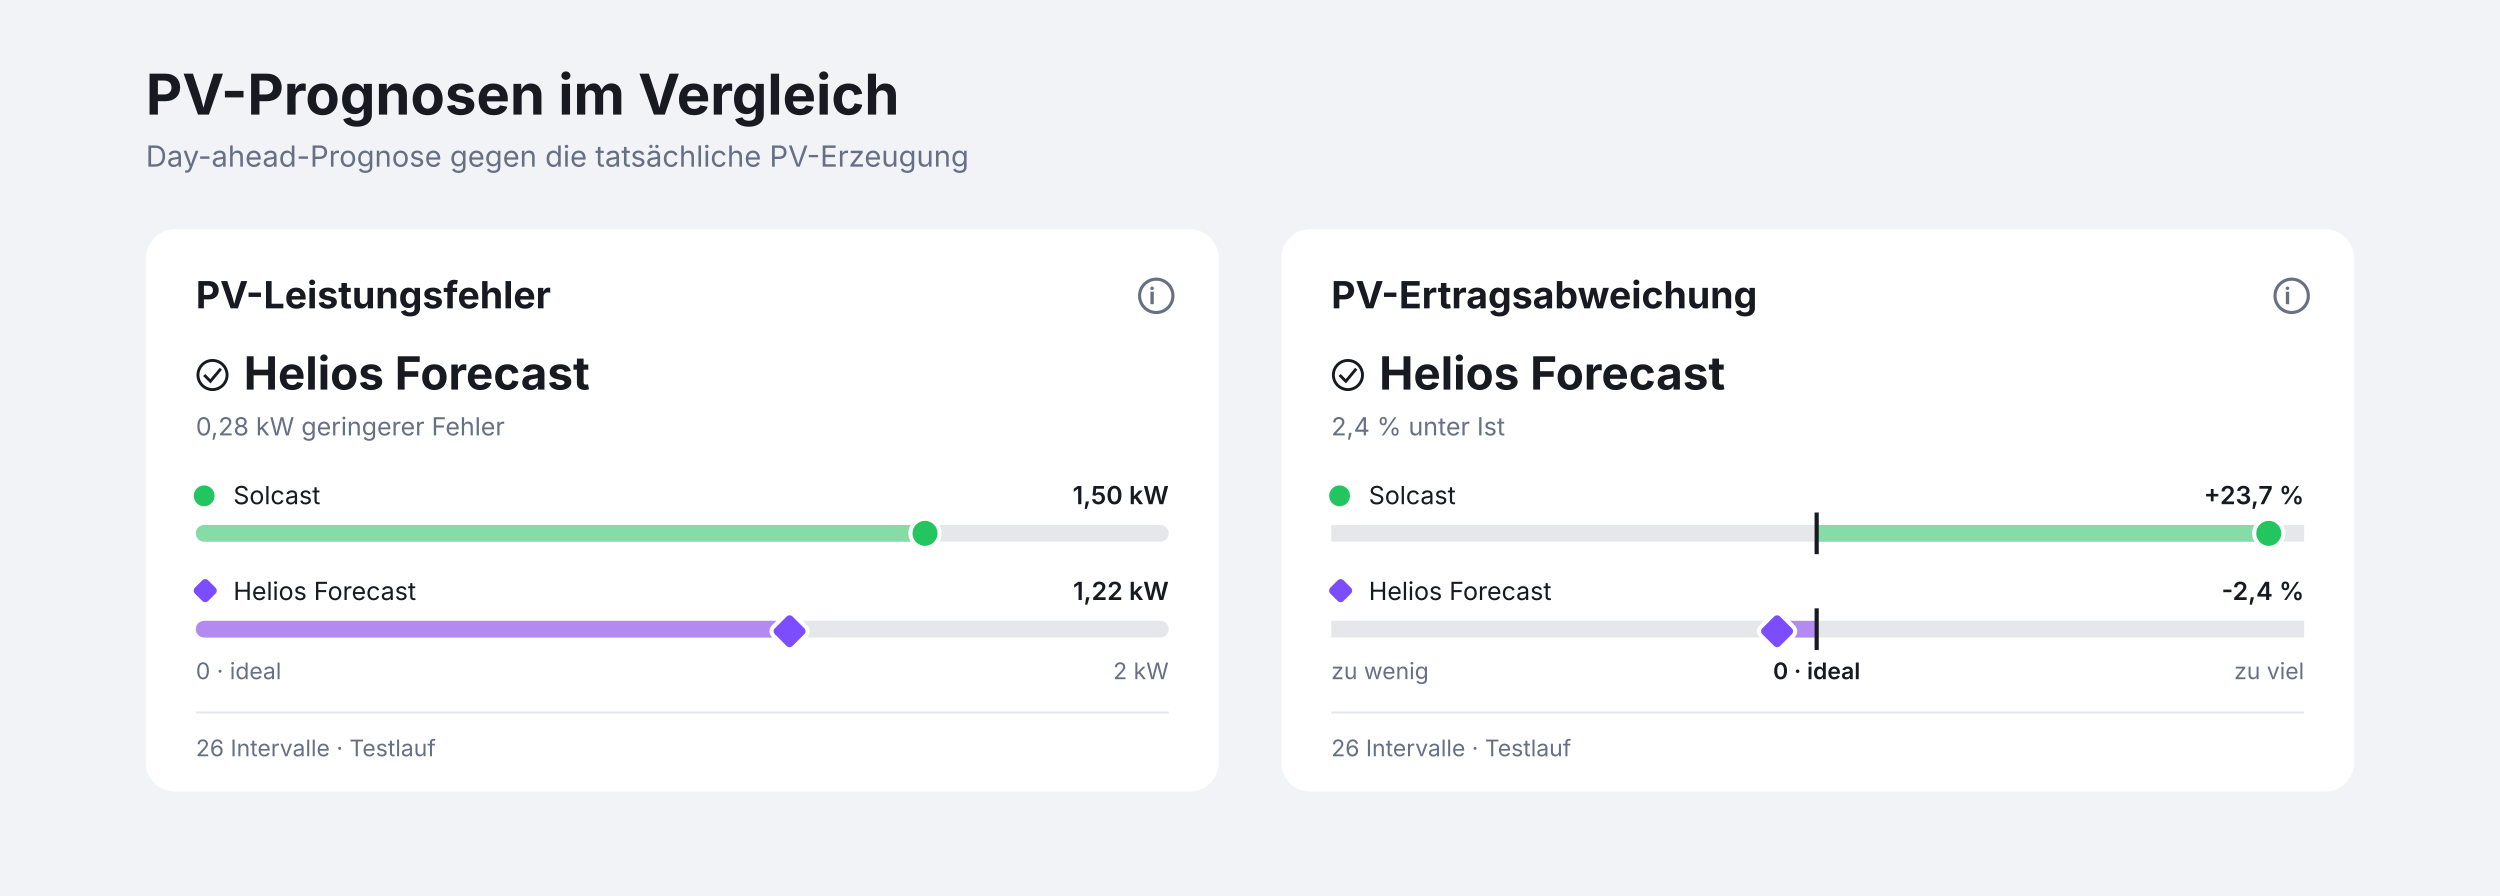
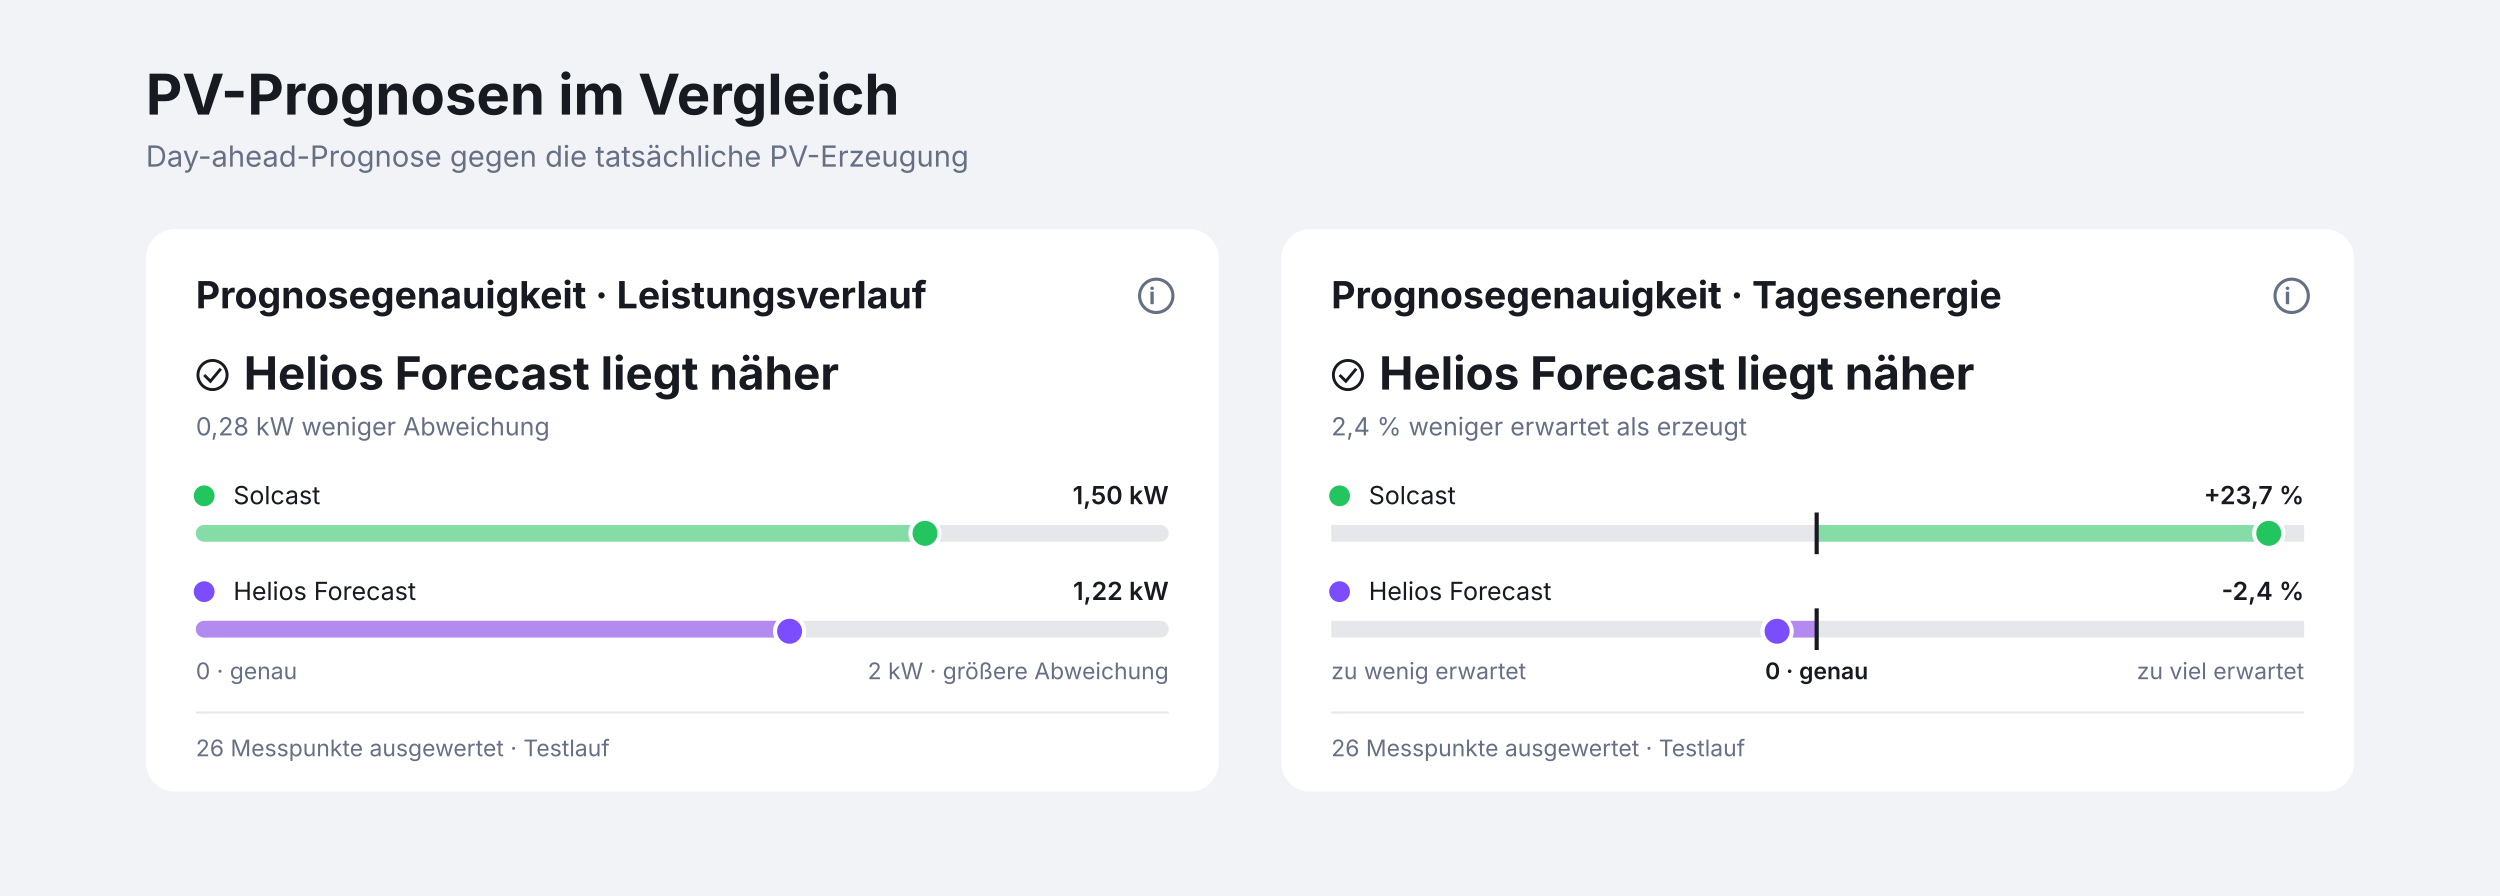
<svg xmlns="http://www.w3.org/2000/svg" width="1200" height="430" viewBox="0 0 1200 430" role="img" aria-labelledby="title desc">
  <rect width="1200" height="430" fill="#f1f3f7" />
  <text x="70" y="55" fill="#171a21" font-family="Inter,Arial,sans-serif" font-size="27" font-weight="700">PV-Prognosen im Vergleich</text>
  <text x="70" y="80" fill="#667085" font-family="Inter,Arial,sans-serif" font-size="14">Day-ahead-Prognose gegen die tatsächliche PV-Erzeugung</text>
  <g transform="translate(70 110)" font-family="Inter,Arial,sans-serif">
    <rect width="515" height="270" rx="14" fill="#ffffff" />
-     <text x="24" y="38" fill="#171a21" font-size="18" font-weight="700">PV-Leistungsfehler</text>
+     <text x="24" y="38" fill="#171a21" font-size="18" font-weight="700">Prognosegenauigkeit · Leistungsverlauf</text>
    <circle cx="485" cy="32" r="8" fill="none" stroke="#667085" stroke-width="1.5" />
    <text x="483" y="36" text-anchor="middle" fill="#667085" font-size="11" font-weight="700">i</text>
    <circle cx="32" cy="70" r="7" fill="none" stroke="#171a21" stroke-width="1.4" />
    <path d="m28 70 3 3 5-6" fill="none" stroke="#171a21" stroke-width="1.4" />
-     <text x="47" y="77" fill="#171a21" font-size="22" font-weight="700">Helios Forecast</text>
-     <text x="24" y="99" fill="#667085" font-size="12">0,28 kW geringerer Fehler</text>
+     <text x="47" y="77" fill="#171a21" font-size="22" font-weight="700">Helios Forecast liegt näher</text>
+     <text x="24" y="99" fill="#667085" font-size="12">0,28 kW weniger Abweichung</text>
    <circle cx="28" cy="128" r="5" fill="#22c55e" />
    <text x="42" y="132" fill="#171a21" font-size="12">Solcast</text>
    <text x="491" y="132" text-anchor="end" fill="#171a21" font-size="12" font-weight="600">1,50 kW</text>
    <rect x="24" y="142" width="467" height="8" rx="4" fill="#e5e7eb" />
    <rect x="24" y="142" width="350" height="8" rx="4" fill="#86dca6" />
    <circle cx="374" cy="146" r="7" fill="#22c55e" stroke="#fff" stroke-width="2" />
-     <rect x="24" y="169" width="9" height="9" rx="2" transform="rotate(45 28.5 173.5)" fill="#7c4dff" />
+     <circle cx="28" cy="174" r="5" fill="#7c4dff" />
    <text x="42" y="178" fill="#171a21" font-size="12">Helios Forecast</text>
    <text x="491" y="178" text-anchor="end" fill="#171a21" font-size="12" font-weight="600">1,22 kW</text>
    <rect x="24" y="188" width="467" height="8" rx="4" fill="#e5e7eb" />
    <rect x="24" y="188" width="285" height="8" rx="4" fill="#b38aef" />
-     <rect x="302" y="186" width="14" height="14" rx="3" transform="rotate(45 309 193)" fill="#7c4dff" stroke="#fff" stroke-width="2" />
-     <text x="24" y="216" fill="#667085" font-size="11">0 · ideal</text>
-     <text x="491" y="216" text-anchor="end" fill="#667085" font-size="11">2 kW</text>
+     <circle cx="309" cy="193" r="7" fill="#7c4dff" stroke="#fff" stroke-width="2" />
+     <text x="24" y="216" fill="#667085" font-size="11">0 · genau</text>
+     <text x="491" y="216" text-anchor="end" fill="#667085" font-size="11">2 kW · größere Abweichung</text>
    <line x1="24" y1="232" x2="491" y2="232" stroke="#e4e7ec" />
-     <text x="24" y="253" fill="#667085" font-size="11">26 Intervalle · Testlauf</text>
+     <text x="24" y="253" fill="#667085" font-size="11">26 Messpunkte ausgewertet · Testlauf</text>
  </g>
  <g transform="translate(615 110)" font-family="Inter,Arial,sans-serif">
    <rect width="515" height="270" rx="14" fill="#ffffff" />
-     <text x="24" y="38" fill="#171a21" font-size="18" font-weight="700">PV-Ertragsabweichung</text>
+     <text x="24" y="38" fill="#171a21" font-size="18" font-weight="700">Prognosegenauigkeit · Tagesenergie</text>
    <circle cx="485" cy="32" r="8" fill="none" stroke="#667085" stroke-width="1.5" />
    <text x="483" y="36" text-anchor="middle" fill="#667085" font-size="11" font-weight="700">i</text>
    <circle cx="32" cy="70" r="7" fill="none" stroke="#171a21" stroke-width="1.4" />
    <path d="m28 70 3 3 5-6" fill="none" stroke="#171a21" stroke-width="1.4" />
-     <text x="47" y="77" fill="#171a21" font-size="22" font-weight="700">Helios Forecast</text>
-     <text x="24" y="99" fill="#667085" font-size="12">2,4 % unter Ist</text>
+     <text x="47" y="77" fill="#171a21" font-size="22" font-weight="700">Helios Forecast liegt näher</text>
+     <text x="24" y="99" fill="#667085" font-size="12">2,4 % weniger erwartet als erzeugt</text>
    <circle cx="28" cy="128" r="5" fill="#22c55e" />
    <text x="42" y="132" fill="#171a21" font-size="12">Solcast</text>
    <text x="491" y="132" text-anchor="end" fill="#171a21" font-size="12" font-weight="600">+23,7 %</text>
    <rect x="24" y="142" width="467" height="8" fill="#e5e7eb" />
    <rect x="257" y="142" width="217" height="8" fill="#86dca6" />
    <line x1="257" y1="136" x2="257" y2="156" stroke="#171a21" stroke-width="2" />
    <circle cx="474" cy="146" r="7" fill="#22c55e" stroke="#fff" stroke-width="2" />
-     <rect x="24" y="169" width="9" height="9" rx="2" transform="rotate(45 28.5 173.5)" fill="#7c4dff" />
+     <circle cx="28" cy="174" r="5" fill="#7c4dff" />
    <text x="42" y="178" fill="#171a21" font-size="12">Helios Forecast</text>
    <text x="491" y="178" text-anchor="end" fill="#171a21" font-size="12" font-weight="600">-2,4 %</text>
    <rect x="24" y="188" width="467" height="8" fill="#e5e7eb" />
    <rect x="238" y="188" width="19" height="8" fill="#b38aef" />
    <line x1="257" y1="182" x2="257" y2="202" stroke="#171a21" stroke-width="2" />
-     <rect x="231" y="186" width="14" height="14" rx="3" transform="rotate(45 238 193)" fill="#7c4dff" stroke="#fff" stroke-width="2" />
-     <text x="24" y="216" fill="#667085" font-size="11">zu wenig</text>
-     <text x="257" y="216" text-anchor="middle" fill="#171a21" font-size="11" font-weight="600">0 · ideal</text>
-     <text x="491" y="216" text-anchor="end" fill="#667085" font-size="11">zu viel</text>
+     <circle cx="238" cy="193" r="7" fill="#7c4dff" stroke="#fff" stroke-width="2" />
+     <text x="24" y="216" fill="#667085" font-size="11">zu wenig erwartet</text>
+     <text x="257" y="216" text-anchor="middle" fill="#171a21" font-size="11" font-weight="600">0 · genau</text>
+     <text x="491" y="216" text-anchor="end" fill="#667085" font-size="11">zu viel erwartet</text>
    <line x1="24" y1="232" x2="491" y2="232" stroke="#e4e7ec" />
-     <text x="24" y="253" fill="#667085" font-size="11">26 Intervalle · Testlauf</text>
+     <text x="24" y="253" fill="#667085" font-size="11">26 Messpunkte ausgewertet · Testlauf</text>
  </g>
</svg>
